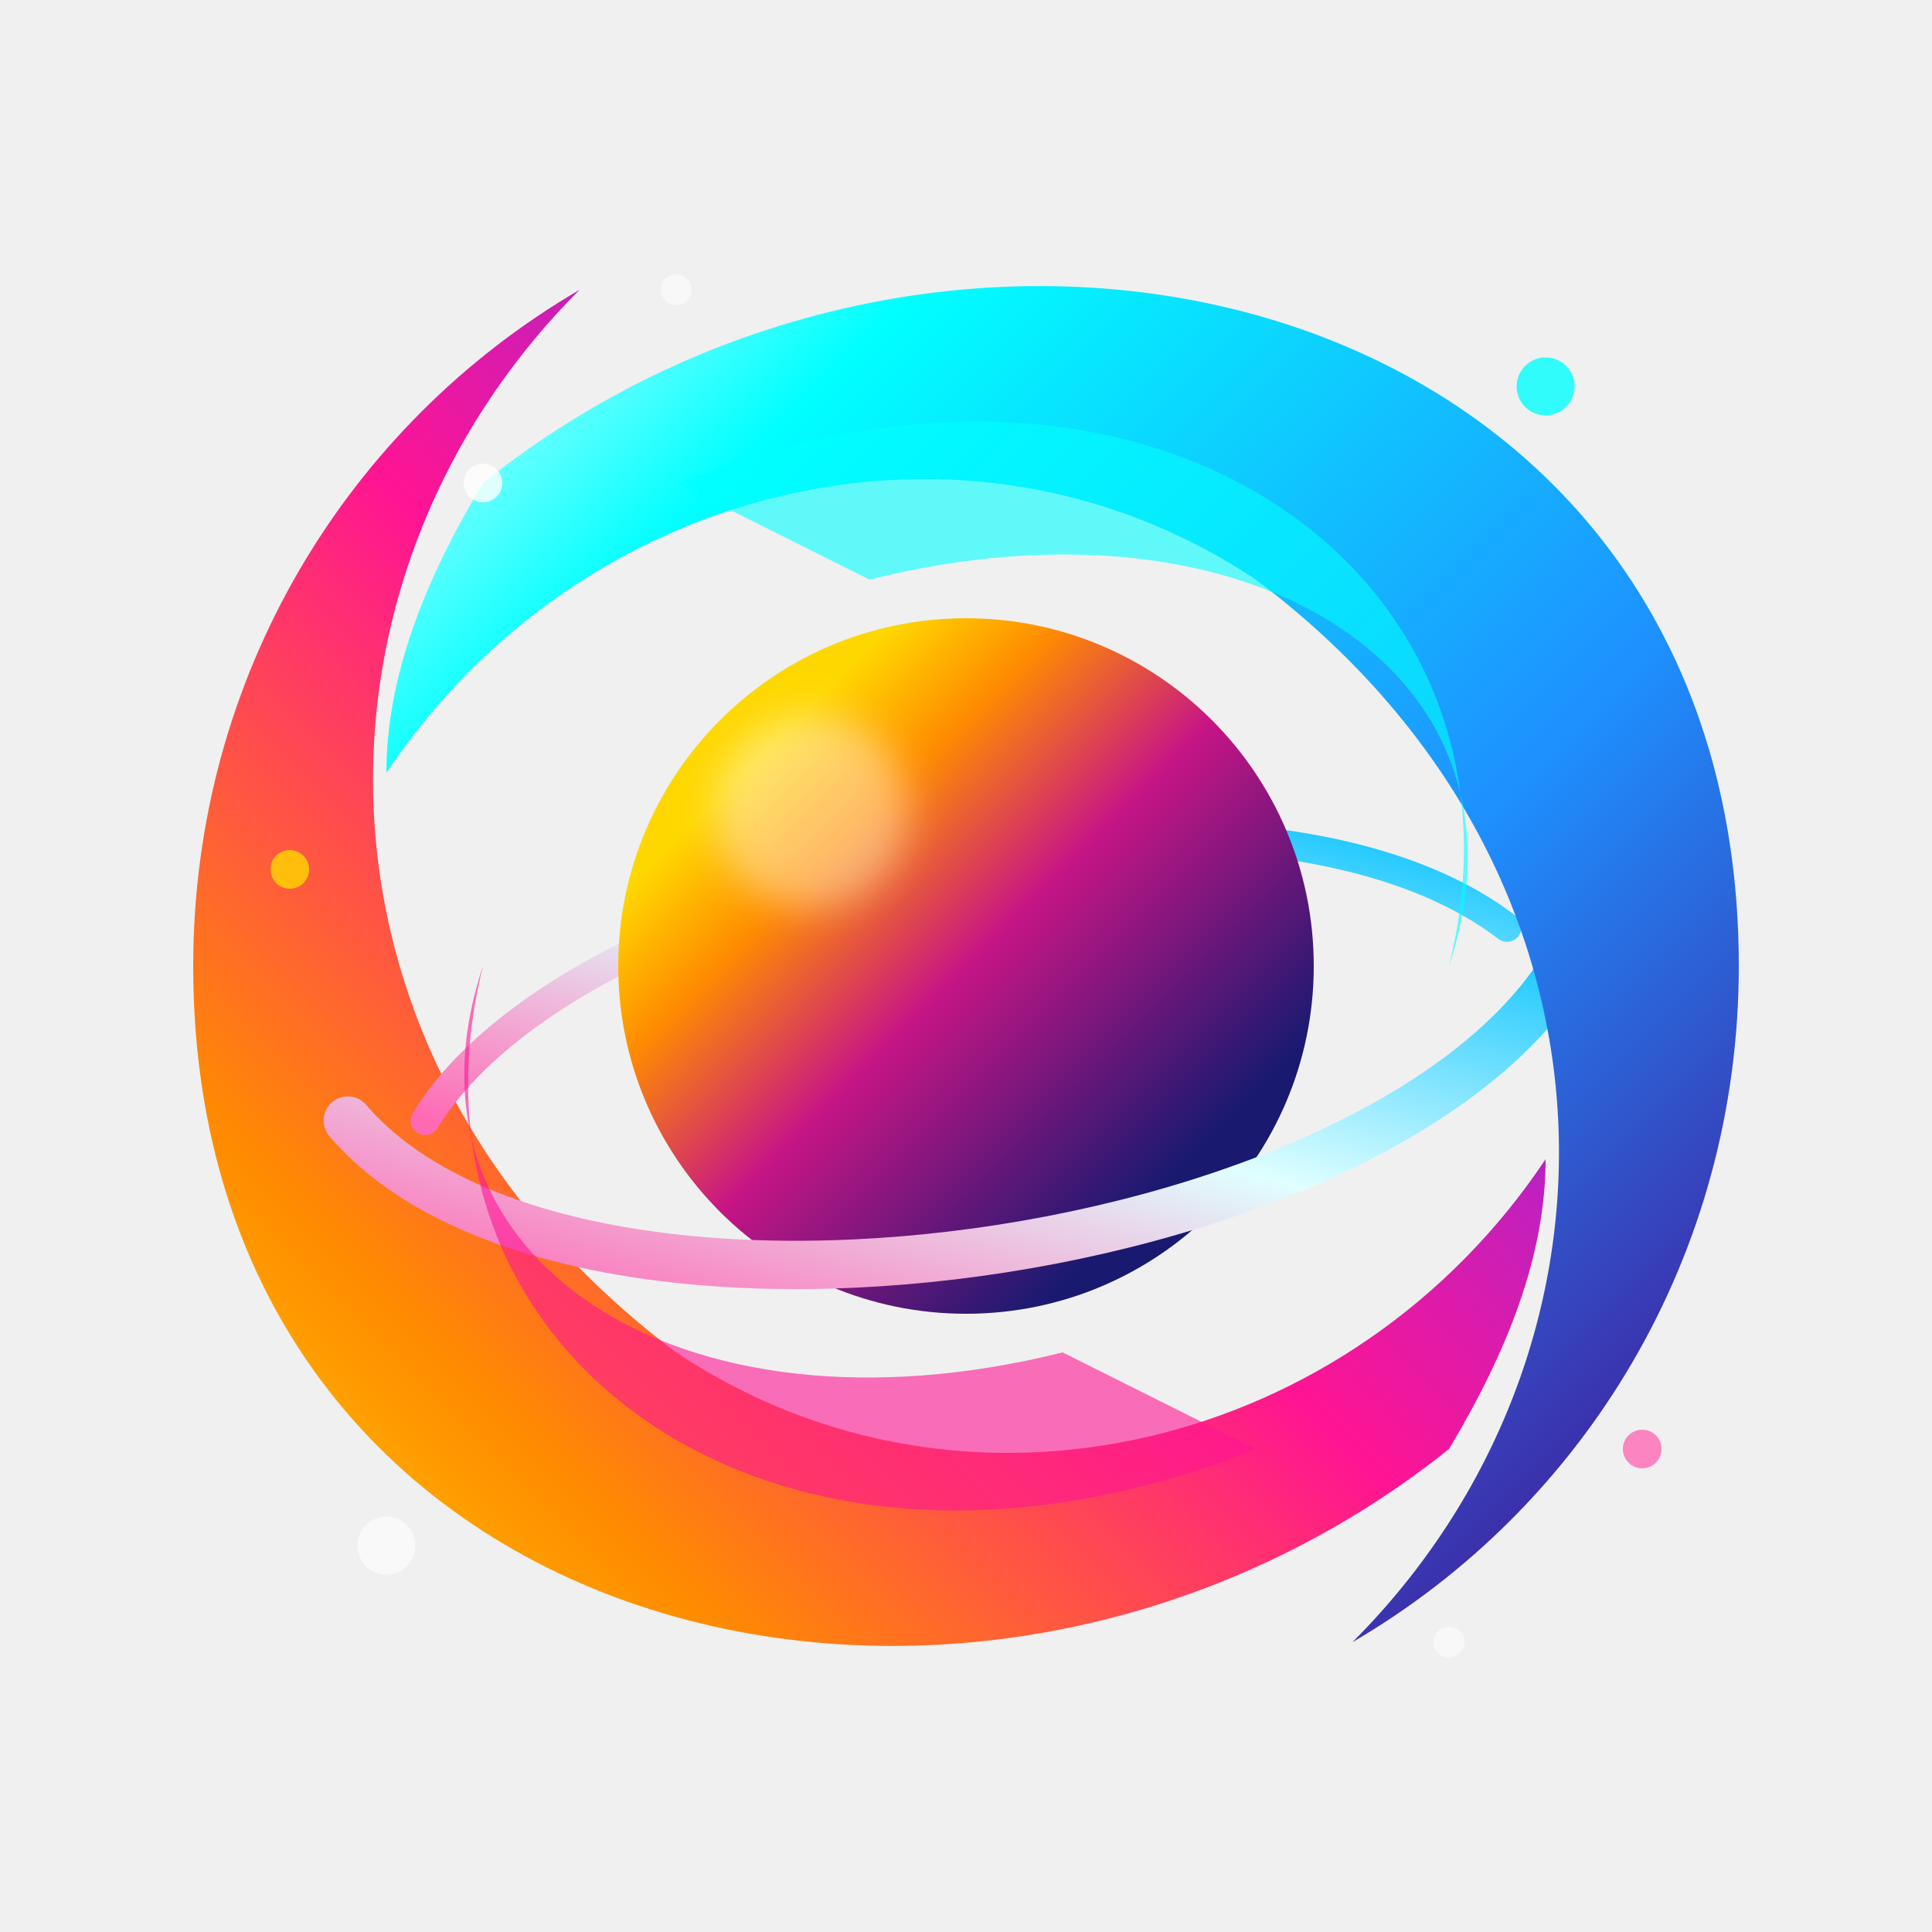
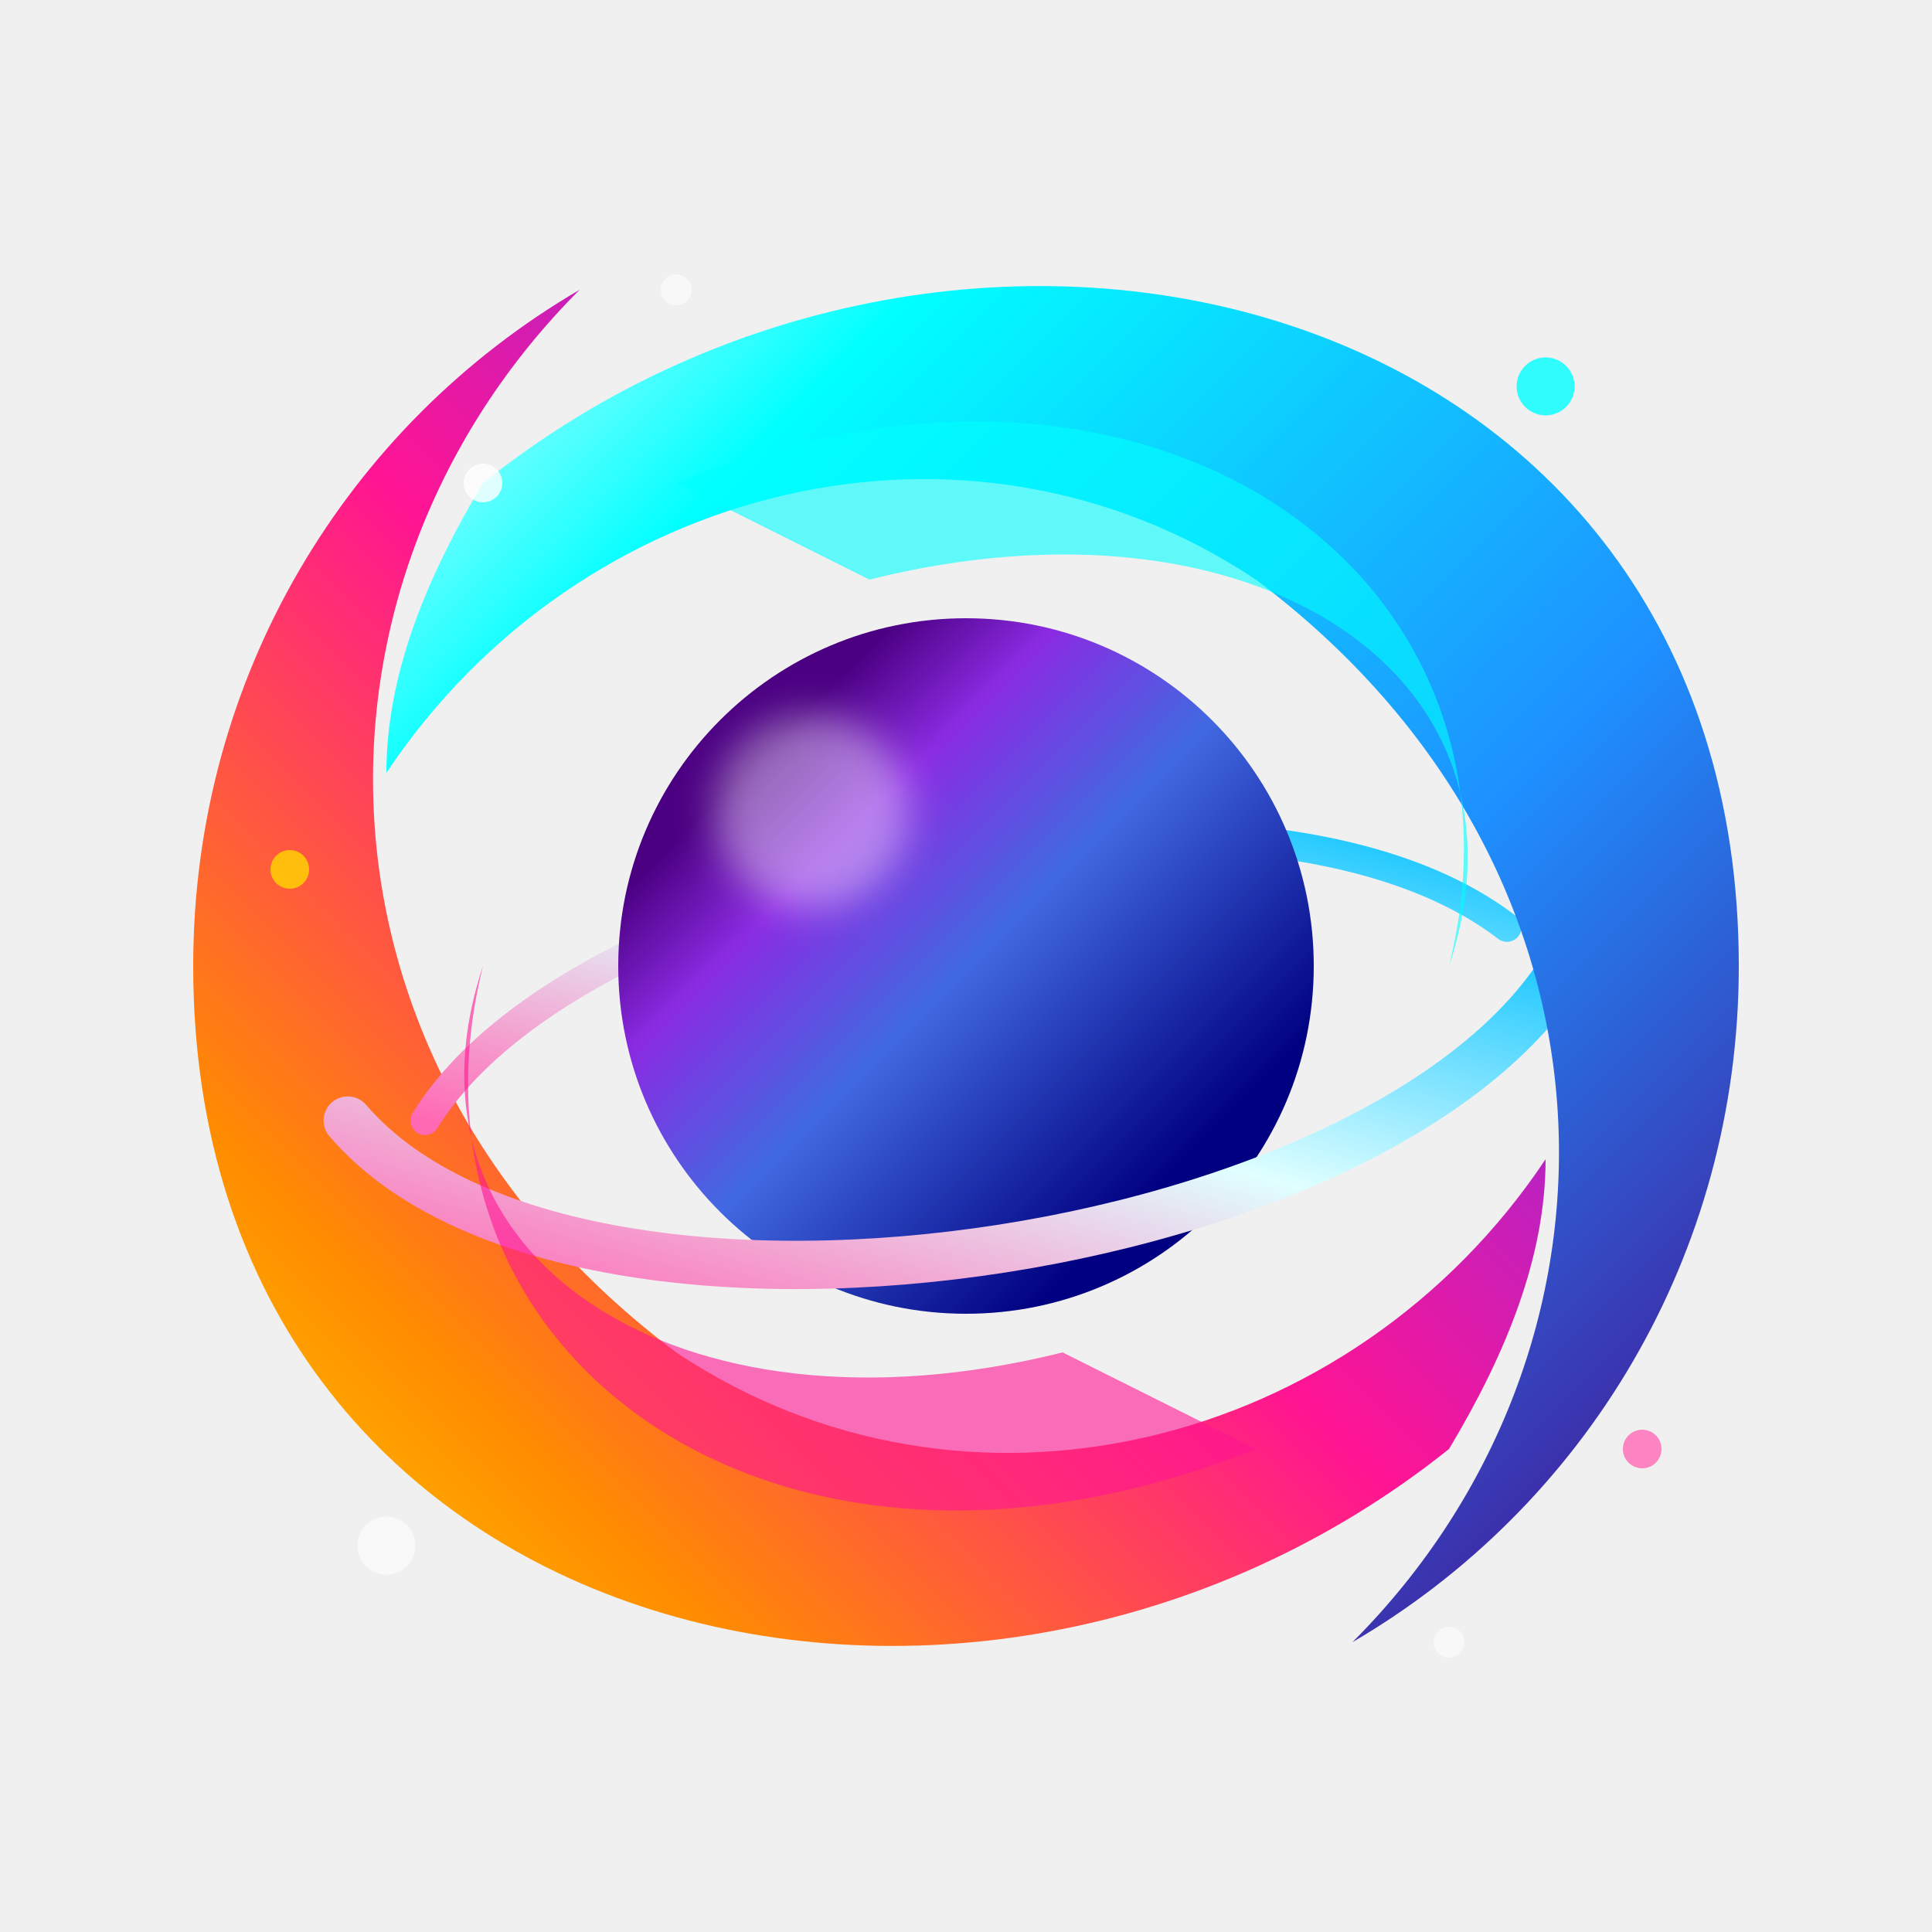
<svg xmlns="http://www.w3.org/2000/svg" width="100" height="100" viewBox="0 0 100 100" fill="none">
  <defs>
    <linearGradient id="planetGrad" x1="20%" y1="20%" x2="80%" y2="80%">
-       <stop offset="0%" stop-color="#FFD700" />
-       <stop offset="20%" stop-color="#FF8C00" />
-       <stop offset="50%" stop-color="#C71585" />
-       <stop offset="100%" stop-color="#191970" />
+       <stop offset="0%" stop-color="#4B0082" />
+       <stop offset="20%" stop-color="#8A2BE2" />
+       <stop offset="50%" stop-color="#4169E1" />
+       <stop offset="100%" stop-color="#000080" />
    </linearGradient>
    <linearGradient id="ringGrad" x1="0%" y1="100%" x2="100%" y2="0%">
      <stop offset="0%" stop-color="#FF69B4" />
      <stop offset="50%" stop-color="#E0FFFF" />
      <stop offset="100%" stop-color="#00BFFF" />
    </linearGradient>
    <linearGradient id="swirl1Grad" x1="0%" y1="0%" x2="100%" y2="100%">
      <stop offset="0%" stop-color="#E0FFFF" />
      <stop offset="20%" stop-color="#00FFFF" />
      <stop offset="60%" stop-color="#1E90FF" />
      <stop offset="100%" stop-color="#4B0082" />
    </linearGradient>
    <linearGradient id="swirl2Grad" x1="0%" y1="100%" x2="100%" y2="0%">
      <stop offset="0%" stop-color="#FFD700" />
      <stop offset="20%" stop-color="#FF8C00" />
      <stop offset="50%" stop-color="#FF1493" />
      <stop offset="80%" stop-color="#8A2BE2" />
      <stop offset="100%" stop-color="#0000CD" />
    </linearGradient>
  </defs>
  <path d="M 75 75 C 50 95, 10 85, 10 50 C 10 35, 18 22, 30 15 C 15 30, 15 55, 35 70 C 50 80, 70 75, 80 60 C 80 65, 78 70, 75 75 Z" fill="url(#swirl2Grad)" />
  <path d="M 22 58 C 30 45, 65 38, 78 48" fill="none" stroke="url(#ringGrad)" stroke-width="1.5" stroke-linecap="round" />
  <circle cx="50" cy="50" r="18" fill="url(#planetGrad)" />
  <circle cx="42" cy="42" r="5" fill="#FFF" opacity="0.4" filter="blur(1px)" />
  <path d="M 18 58 C 30 72, 75 65, 82 48" fill="none" stroke="url(#ringGrad)" stroke-width="2.5" stroke-linecap="round" />
  <path d="M 25 25 C 50 5, 90 15, 90 50 C 90 65, 82 78, 70 85 C 85 70, 85 45, 65 30 C 50 20, 30 25, 20 40 C 20 35, 22 30, 25 25 Z" fill="url(#swirl1Grad)" />
  <path d="M 35 25 C 60 15, 80 30, 75 50 C 80 35, 65 25, 45 30 Z" fill="#00FFFF" opacity="0.6" />
  <path d="M 65 75 C 40 85, 20 70, 25 50 C 20 65, 35 75, 55 70 Z" fill="#FF1493" opacity="0.6" />
  <circle cx="25" cy="25" r="1" fill="#FFF" opacity="0.8" />
  <circle cx="80" cy="20" r="1.5" fill="#00FFFF" opacity="0.8" />
  <circle cx="85" cy="75" r="1" fill="#FF69B4" opacity="0.8" />
  <circle cx="20" cy="80" r="1.5" fill="#FFF" opacity="0.6" />
  <circle cx="15" cy="45" r="1" fill="#FFD700" opacity="0.8" />
  <circle cx="75" cy="85" r="0.8" fill="#FFF" opacity="0.5" />
  <circle cx="35" cy="15" r="0.8" fill="#FFF" opacity="0.5" />
</svg>
